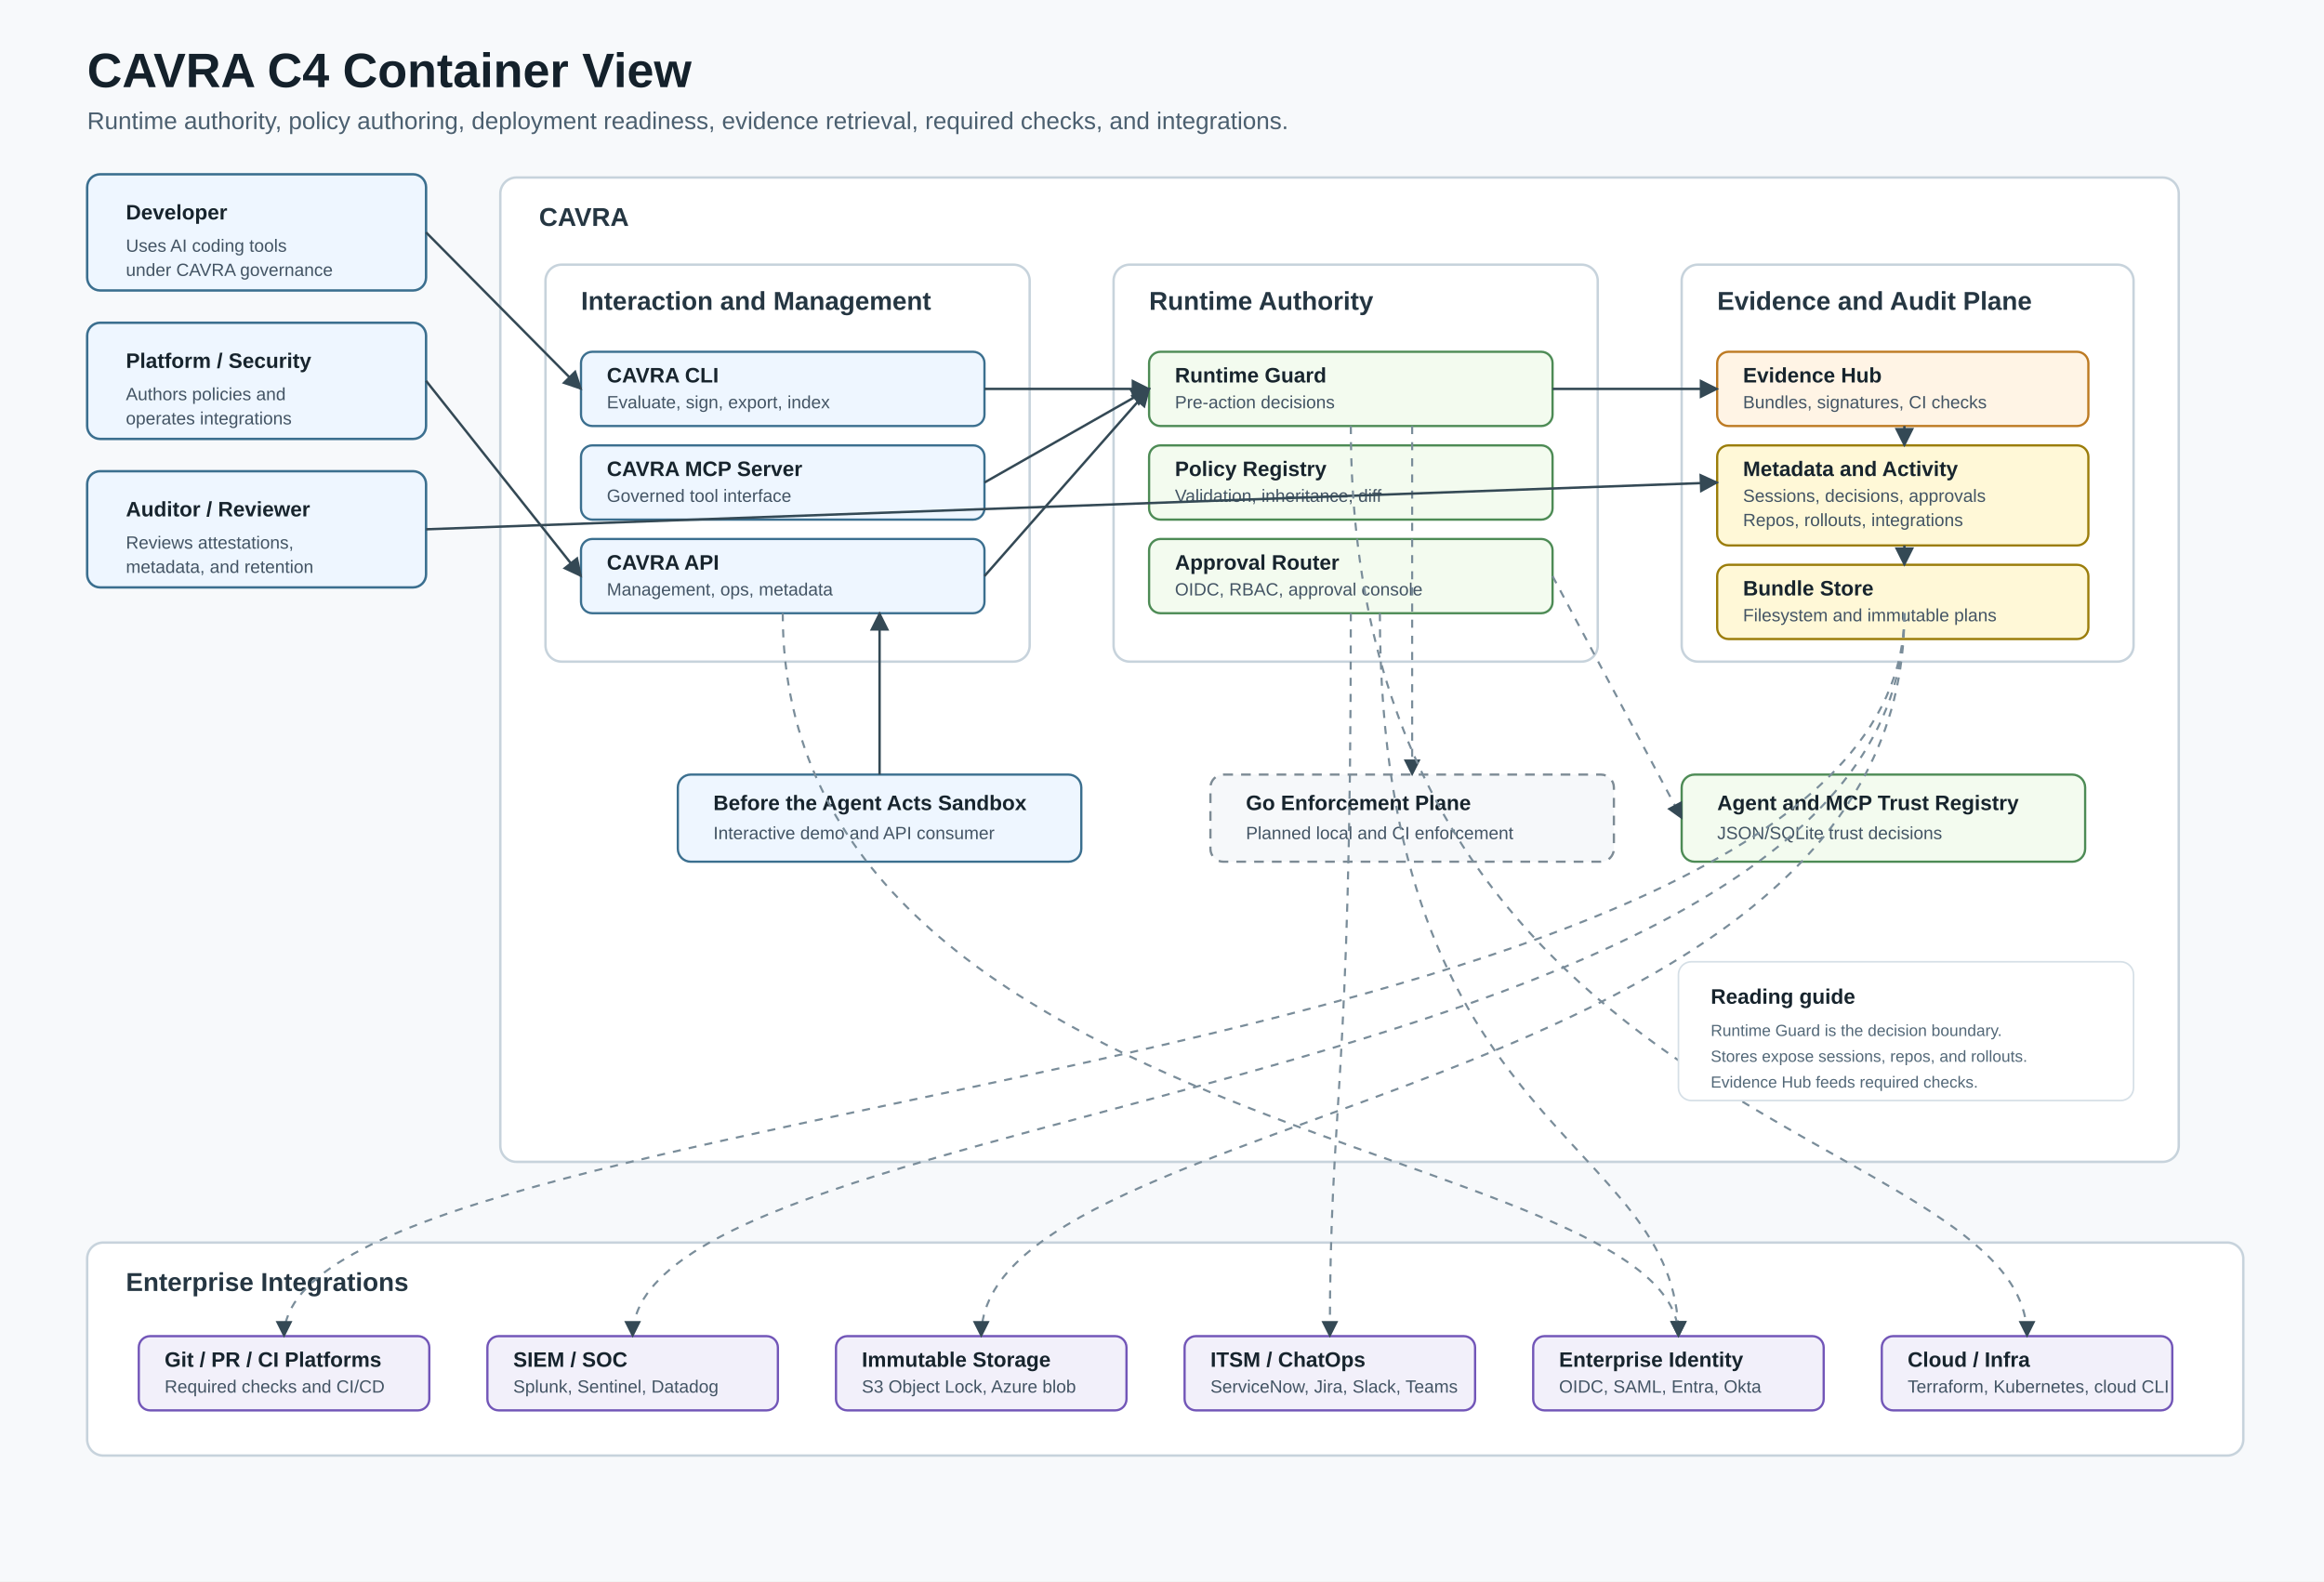
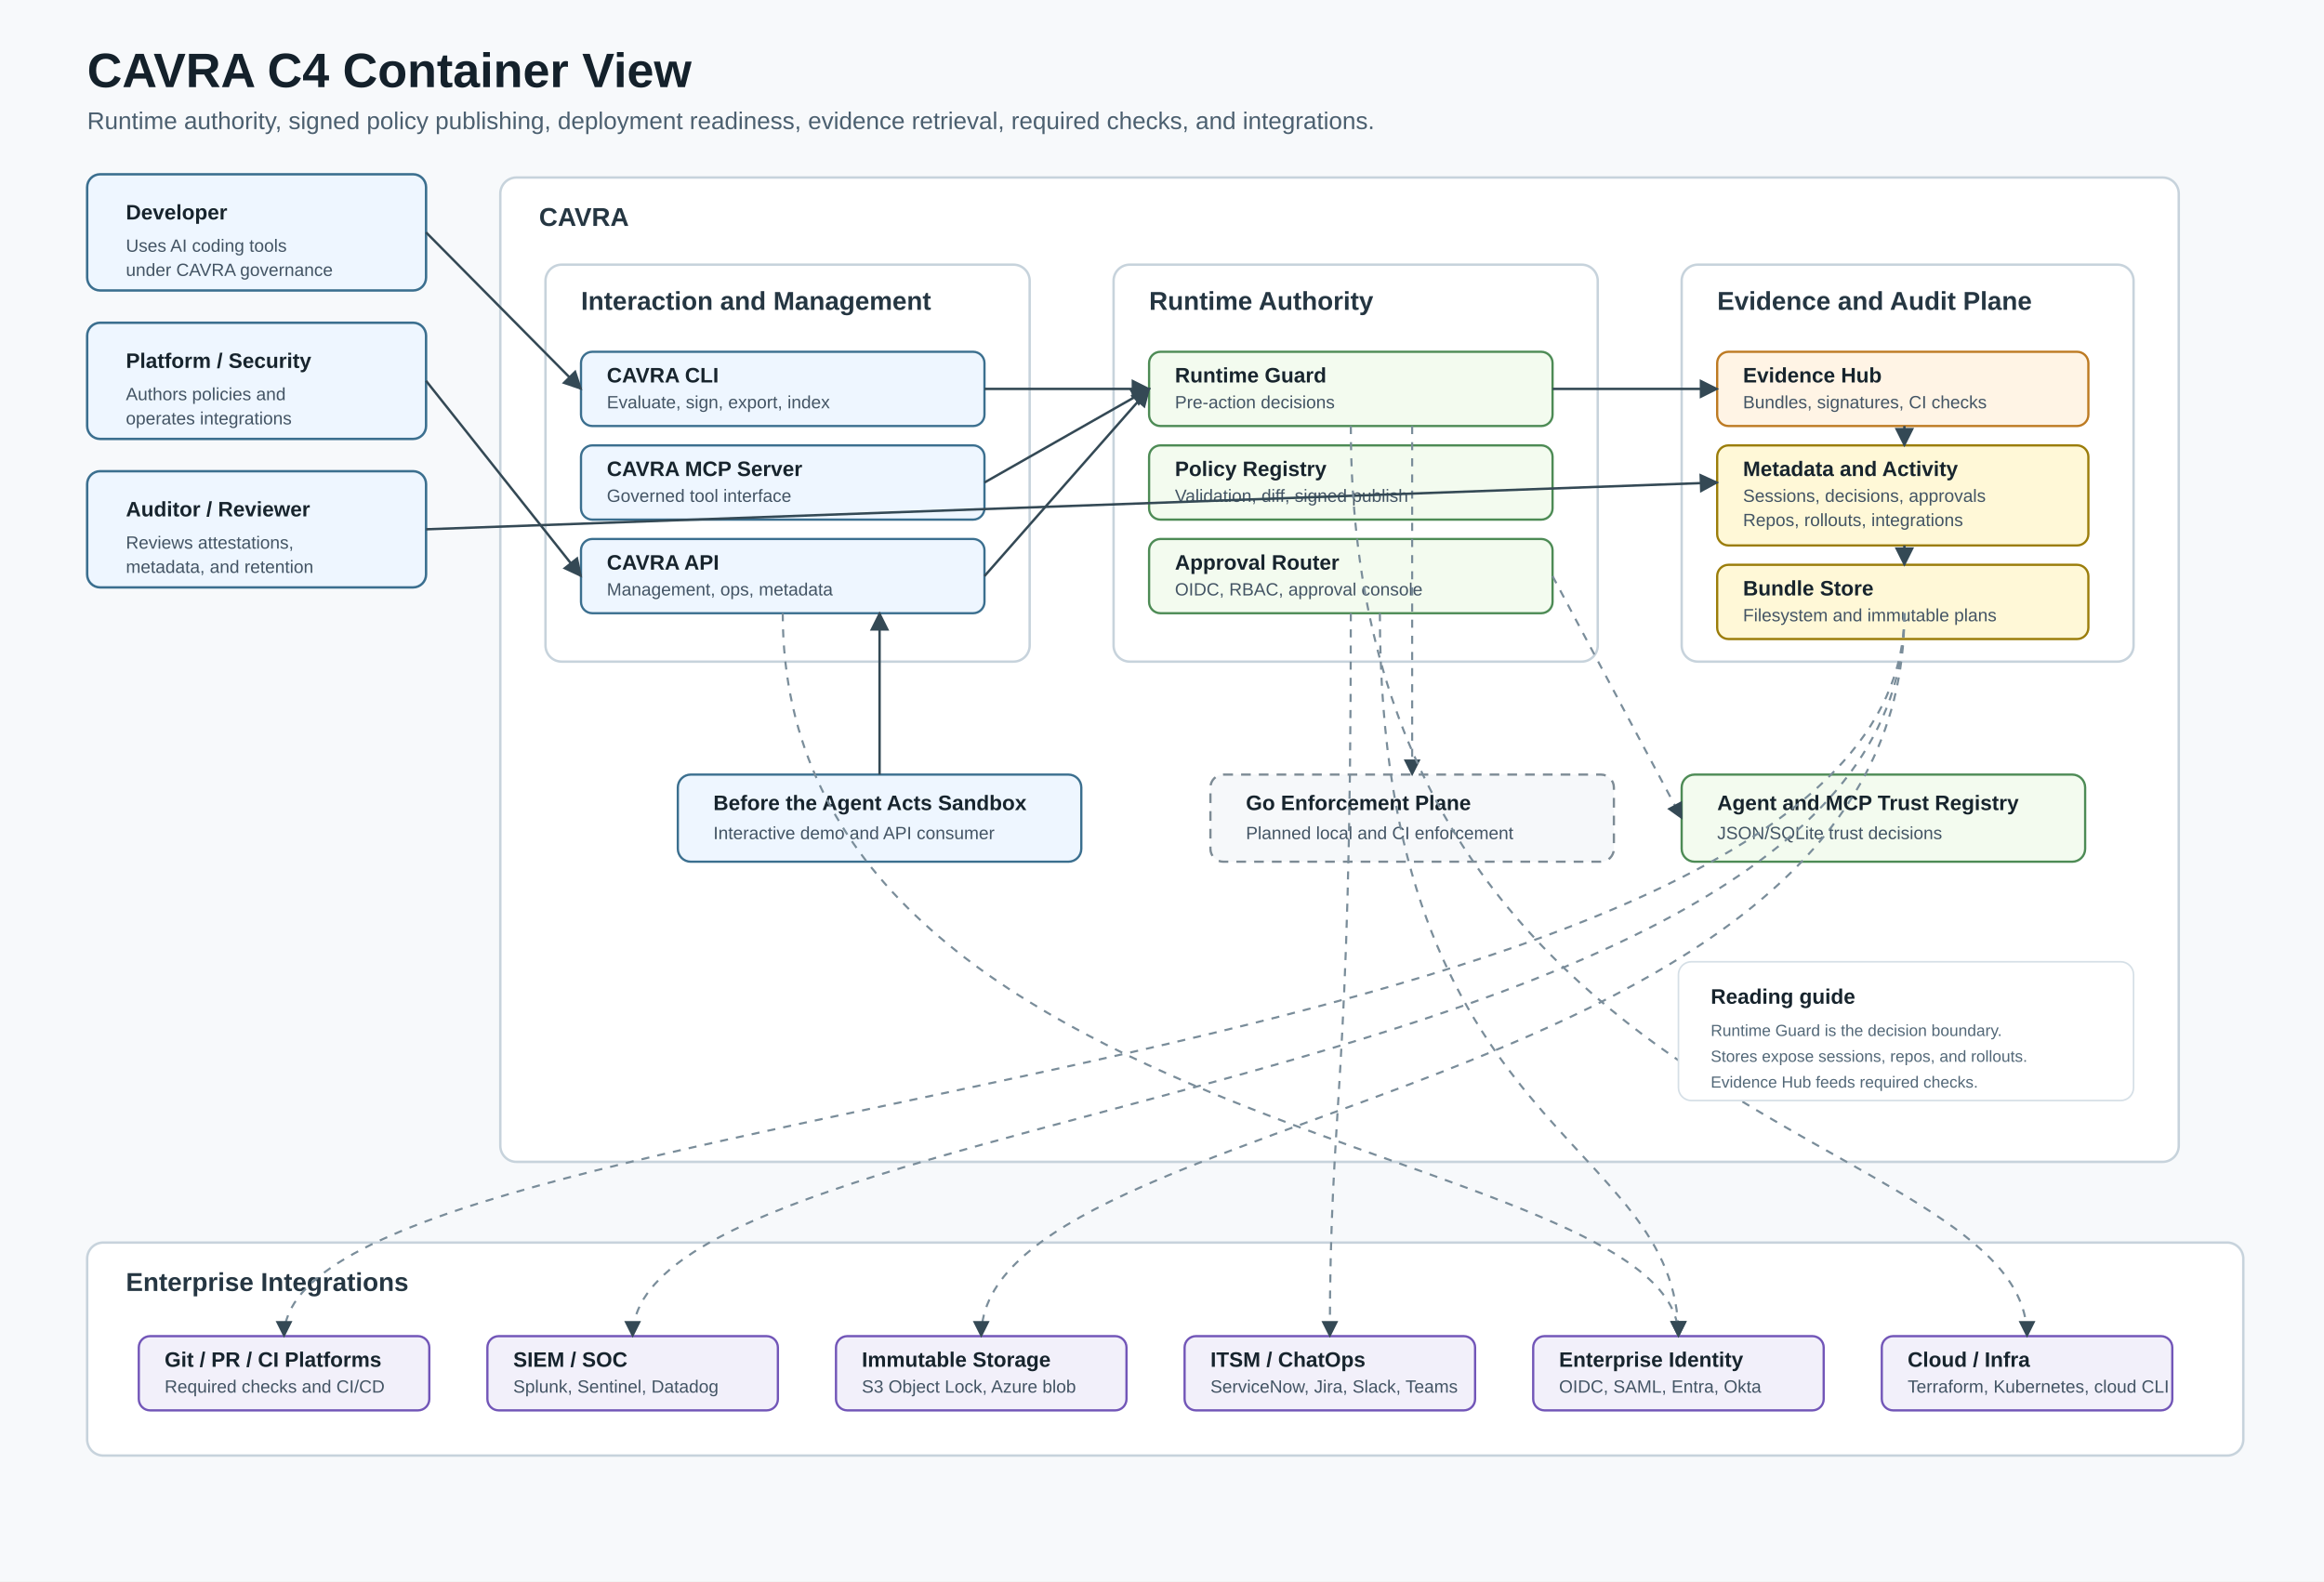
<svg xmlns="http://www.w3.org/2000/svg" width="1440" height="980" viewBox="0 0 1440 980" role="img" aria-labelledby="title desc">
  <defs>
    <marker id="arrow" viewBox="0 0 10 10" refX="9" refY="5" markerWidth="8" markerHeight="8" orient="auto-start-reverse">
      <path d="M 0 0 L 10 5 L 0 10 z" fill="#344955" />
    </marker>
    <style>
      .bg { fill: #f7f9fb; }
      .title { font: 700 30px Arial, sans-serif; fill: #14212b; }
      .subtitle { font: 400 15px Arial, sans-serif; fill: #4b5f6f; }
      .boundary { fill: #ffffff; stroke: #c7d3dc; stroke-width: 1.5; }
      .boundary-title { font: 700 16px Arial, sans-serif; fill: #253642; }
      .actor { fill: #eef6ff; stroke: #3b6f8f; stroke-width: 1.5; }
      .surface { fill: #eef6ff; stroke: #3b6f8f; stroke-width: 1.4; }
      .authority { fill: #f3fbef; stroke: #4d8b55; stroke-width: 1.4; }
      .evidence { fill: #fff4e5; stroke: #bd7a22; stroke-width: 1.4; }
      .external { fill: #f2f0fa; stroke: #7256b8; stroke-width: 1.4; }
      .planned { fill: #f6f8fa; stroke: #7d8b95; stroke-width: 1.4; stroke-dasharray: 6 5; }
      .store { fill: #fff8d7; stroke: #9b7d0a; stroke-width: 1.4; }
      .node-title { font: 700 13px Arial, sans-serif; fill: #17242d; }
      .node-text { font: 400 11px Arial, sans-serif; fill: #435464; }
      .small { font: 400 10px Arial, sans-serif; fill: #526777; }
      .arrow { stroke: #344955; stroke-width: 1.5; fill: none; marker-end: url(#arrow); }
      .soft-arrow { stroke: #7a8d9a; stroke-width: 1.3; fill: none; marker-end: url(#arrow); stroke-dasharray: 5 5; }
      .legend { fill: #ffffff; stroke: #d5dfe6; stroke-width: 1; }
    </style>
  </defs>
  <rect class="bg" width="1440" height="980" />
  <text x="54" y="54" class="title">CAVRA C4 Container View</text>
-   <text x="54" y="80" class="subtitle">Runtime authority, policy authoring, deployment readiness, evidence retrieval, required checks, and integrations.</text>
+   <text x="54" y="80" class="subtitle">Runtime authority, signed policy publishing, deployment readiness, evidence retrieval, required checks, and integrations.</text>
  <rect x="54" y="108" width="210" height="72" rx="8" class="actor" />
  <text x="78" y="136" class="node-title">Developer</text>
  <text x="78" y="156" class="node-text">Uses AI coding tools</text>
  <text x="78" y="171" class="node-text">under CAVRA governance</text>
  <rect x="54" y="200" width="210" height="72" rx="8" class="actor" />
  <text x="78" y="228" class="node-title">Platform / Security</text>
  <text x="78" y="248" class="node-text">Authors policies and</text>
  <text x="78" y="263" class="node-text">operates integrations</text>
  <rect x="54" y="292" width="210" height="72" rx="8" class="actor" />
  <text x="78" y="320" class="node-title">Auditor / Reviewer</text>
  <text x="78" y="340" class="node-text">Reviews attestations,</text>
  <text x="78" y="355" class="node-text">metadata, and retention</text>
  <rect x="310" y="110" width="1040" height="610" rx="10" class="boundary" />
  <text x="334" y="140" class="boundary-title">CAVRA</text>
  <rect x="338" y="164" width="300" height="246" rx="10" class="boundary" />
  <text x="360" y="192" class="boundary-title">Interaction and Management</text>
  <rect x="360" y="218" width="250" height="46" rx="7" class="surface" />
  <text x="376" y="237" class="node-title">CAVRA CLI</text>
  <text x="376" y="253" class="node-text">Evaluate, sign, export, index</text>
  <rect x="360" y="276" width="250" height="46" rx="7" class="surface" />
  <text x="376" y="295" class="node-title">CAVRA MCP Server</text>
  <text x="376" y="311" class="node-text">Governed tool interface</text>
  <rect x="360" y="334" width="250" height="46" rx="7" class="surface" />
  <text x="376" y="353" class="node-title">CAVRA API</text>
  <text x="376" y="369" class="node-text">Management, ops, metadata</text>
  <rect x="690" y="164" width="300" height="246" rx="10" class="boundary" />
  <text x="712" y="192" class="boundary-title">Runtime Authority</text>
  <rect x="712" y="218" width="250" height="46" rx="7" class="authority" />
  <text x="728" y="237" class="node-title">Runtime Guard</text>
  <text x="728" y="253" class="node-text">Pre-action decisions</text>
  <rect x="712" y="276" width="250" height="46" rx="7" class="authority" />
  <text x="728" y="295" class="node-title">Policy Registry</text>
-   <text x="728" y="311" class="node-text">Validation, inheritance, diff</text>
+   <text x="728" y="311" class="node-text">Validation, diff, signed publish</text>
  <rect x="712" y="334" width="250" height="46" rx="7" class="authority" />
  <text x="728" y="353" class="node-title">Approval Router</text>
  <text x="728" y="369" class="node-text">OIDC, RBAC, approval console</text>
  <rect x="1042" y="164" width="280" height="246" rx="10" class="boundary" />
  <text x="1064" y="192" class="boundary-title">Evidence and Audit Plane</text>
  <rect x="1064" y="218" width="230" height="46" rx="7" class="evidence" />
  <text x="1080" y="237" class="node-title">Evidence Hub</text>
  <text x="1080" y="253" class="node-text">Bundles, signatures, CI checks</text>
  <rect x="1064" y="276" width="230" height="62" rx="7" class="store" />
  <text x="1080" y="295" class="node-title">Metadata and Activity</text>
  <text x="1080" y="311" class="node-text">Sessions, decisions, approvals</text>
  <text x="1080" y="326" class="node-text">Repos, rollouts, integrations</text>
  <rect x="1064" y="350" width="230" height="46" rx="7" class="store" />
  <text x="1080" y="369" class="node-title">Bundle Store</text>
  <text x="1080" y="385" class="node-text">Filesystem and immutable plans</text>
  <rect x="420" y="480" width="250" height="54" rx="8" class="surface" />
  <text x="442" y="502" class="node-title">Before the Agent Acts Sandbox</text>
  <text x="442" y="520" class="node-text">Interactive demo and API consumer</text>
  <rect x="750" y="480" width="250" height="54" rx="8" class="planned" />
  <text x="772" y="502" class="node-title">Go Enforcement Plane</text>
  <text x="772" y="520" class="node-text">Planned local and CI enforcement</text>
  <rect x="1042" y="480" width="250" height="54" rx="8" class="authority" />
  <text x="1064" y="502" class="node-title">Agent and MCP Trust Registry</text>
  <text x="1064" y="520" class="node-text">JSON/SQLite trust decisions</text>
  <path class="arrow" d="M610 241 L712 241" />
  <path class="arrow" d="M610 299 L712 241" />
  <path class="arrow" d="M610 357 L712 241" />
  <path class="arrow" d="M962 241 L1064 241" />
  <path class="arrow" d="M1180 264 L1180 276" />
  <path class="arrow" d="M1180 338 L1180 350" />
  <path class="soft-arrow" d="M875 264 L875 480" />
  <path class="soft-arrow" d="M962 357 L1042 507" />
  <path class="arrow" d="M545 480 L545 380" />
  <path class="arrow" d="M264 144 L360 241" />
  <path class="arrow" d="M264 236 L360 357" />
  <path class="arrow" d="M264 328 L1064 299" />
  <rect x="54" y="770" width="1336" height="132" rx="10" class="boundary" />
  <text x="78" y="800" class="boundary-title">Enterprise Integrations</text>
  <rect x="86" y="828" width="180" height="46" rx="7" class="external" />
  <text x="102" y="847" class="node-title">Git / PR / CI Platforms</text>
  <text x="102" y="863" class="node-text">Required checks and CI/CD</text>
  <rect x="302" y="828" width="180" height="46" rx="7" class="external" />
  <text x="318" y="847" class="node-title">SIEM / SOC</text>
  <text x="318" y="863" class="node-text">Splunk, Sentinel, Datadog</text>
  <rect x="518" y="828" width="180" height="46" rx="7" class="external" />
  <text x="534" y="847" class="node-title">Immutable Storage</text>
  <text x="534" y="863" class="node-text">S3 Object Lock, Azure blob</text>
  <rect x="734" y="828" width="180" height="46" rx="7" class="external" />
  <text x="750" y="847" class="node-title">ITSM / ChatOps</text>
  <text x="750" y="863" class="node-text">ServiceNow, Jira, Slack, Teams</text>
  <rect x="950" y="828" width="180" height="46" rx="7" class="external" />
  <text x="966" y="847" class="node-title">Enterprise Identity</text>
  <text x="966" y="863" class="node-text">OIDC, SAML, Entra, Okta</text>
  <rect x="1166" y="828" width="180" height="46" rx="7" class="external" />
  <text x="1182" y="847" class="node-title">Cloud / Infra</text>
  <text x="1182" y="863" class="node-text">Terraform, Kubernetes, cloud CLI</text>
  <path class="soft-arrow" d="M1180 380 C1180 675 176 675 176 828" />
  <path class="soft-arrow" d="M1180 380 C1180 680 392 680 392 828" />
  <path class="soft-arrow" d="M1180 380 C1180 684 608 684 608 828" />
  <path class="soft-arrow" d="M837 380 C837 680 824 680 824 828" />
  <path class="soft-arrow" d="M855 380 C855 704 1040 704 1040 828" />
  <path class="soft-arrow" d="M485 380 C485 708 1040 708 1040 828" />
  <path class="soft-arrow" d="M837 264 C837 700 1256 700 1256 828" />
  <rect x="1040" y="596" width="282" height="86" rx="8" class="legend" />
  <text x="1060" y="622" class="node-title">Reading guide</text>
  <text x="1060" y="642" class="small">Runtime Guard is the decision boundary.</text>
  <text x="1060" y="658" class="small">Stores expose sessions, repos, and rollouts.</text>
  <text x="1060" y="674" class="small">Evidence Hub feeds required checks.</text>
</svg>
